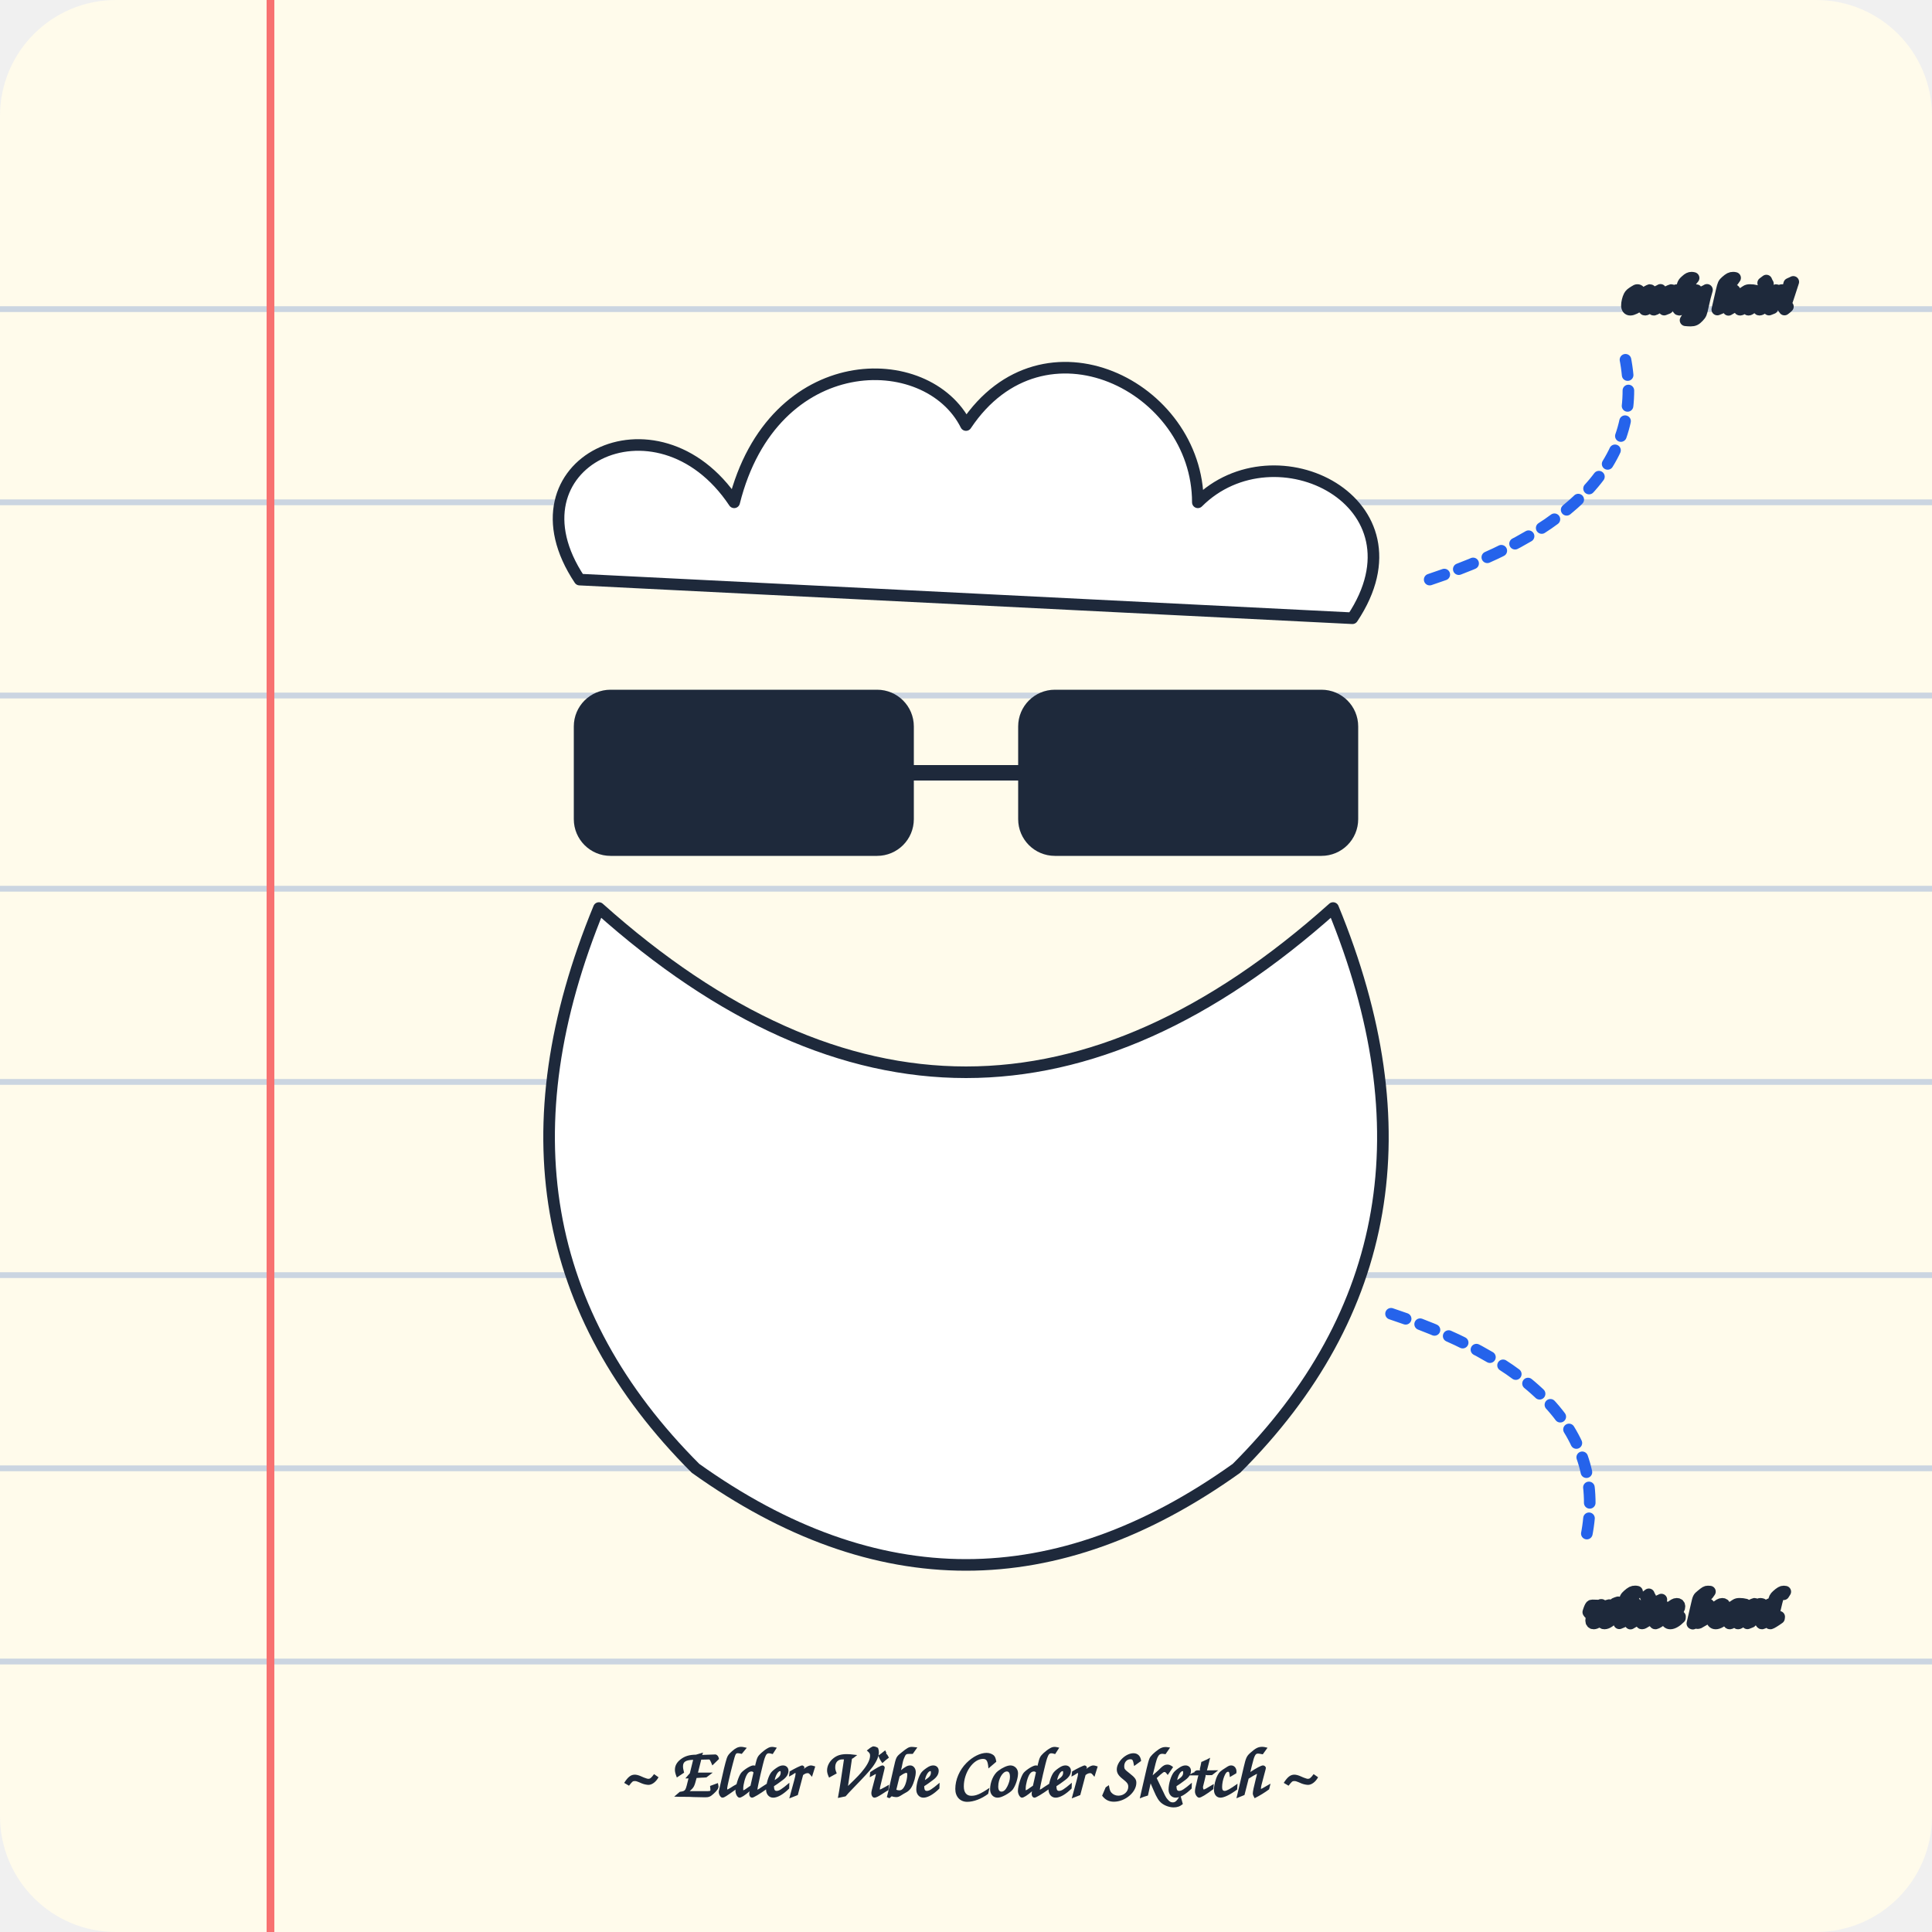
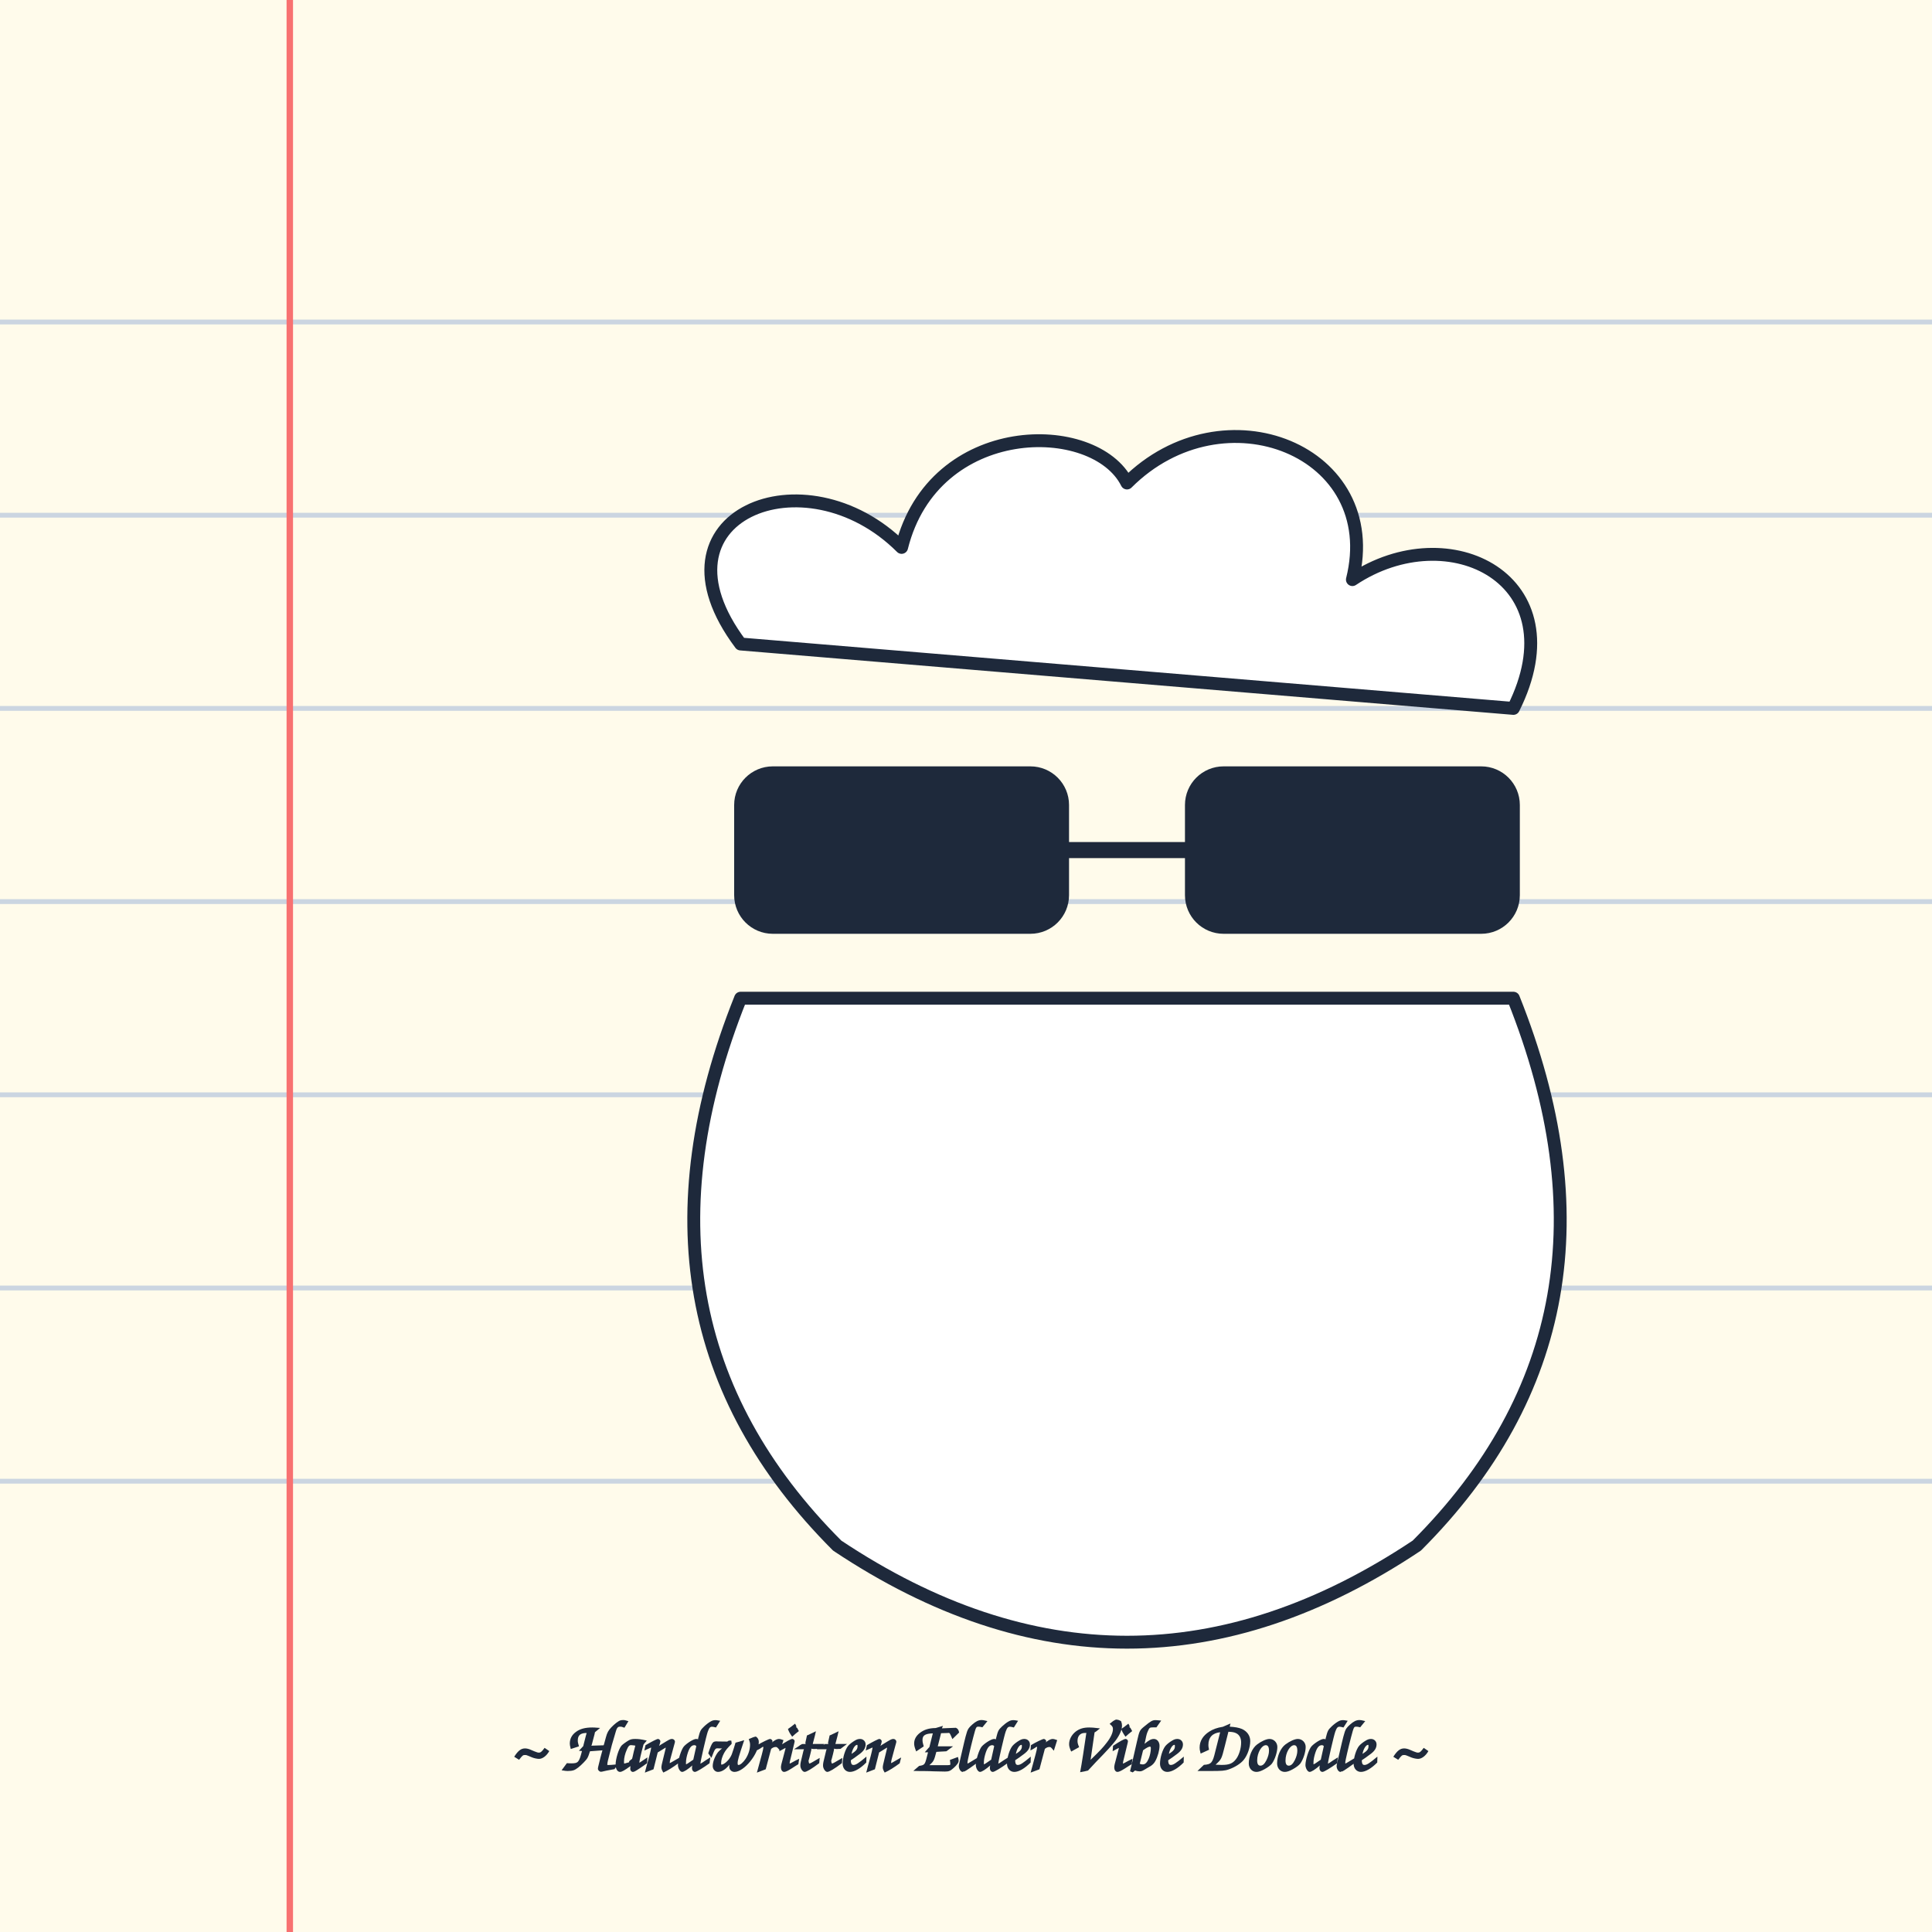
- <svg xmlns="http://www.w3.org/2000/svg" viewBox="0 0 500 500" width="100%" height="100%">
-   <rect width="500" height="500" rx="30" fill="#fffbeb" />
+ <svg xmlns="http://www.w3.org/2000/svg" viewBox="0 0 600 600" width="100%" height="100%">
+   <rect width="600" height="600" fill="#fffbeb" />
  <g stroke="#cbd5e1" stroke-width="1.5">
-     <line x1="0" y1="80" x2="500" y2="80" />
-     <line x1="0" y1="130" x2="500" y2="130" />
-     <line x1="0" y1="180" x2="500" y2="180" />
-     <line x1="0" y1="230" x2="500" y2="230" />
-     <line x1="0" y1="280" x2="500" y2="280" />
-     <line x1="0" y1="330" x2="500" y2="330" />
-     <line x1="0" y1="380" x2="500" y2="380" />
-     <line x1="0" y1="430" x2="500" y2="430" />
+     <line x1="0" y1="100" x2="600" y2="100" />
+     <line x1="0" y1="160" x2="600" y2="160" />
+     <line x1="0" y1="220" x2="600" y2="220" />
+     <line x1="0" y1="280" x2="600" y2="280" />
+     <line x1="0" y1="340" x2="600" y2="340" />
+     <line x1="0" y1="400" x2="600" y2="400" />
+     <line x1="0" y1="460" x2="600" y2="460" />
  </g>
-   <line x1="70" y1="0" x2="70" y2="500" stroke="#f87171" stroke-width="2" />
-   <g transform="translate(0, 10)" fill="none" stroke="#1e293b" stroke-width="3" stroke-linecap="round" stroke-linejoin="round">
-     <path d="M 150 140 C 130 110, 170 90, 190 120 C 200 80, 240 80, 250 100 C 270 70, 310 90, 310 120 C 330 100, 370 120, 350 150 Z" fill="#ffffff" />
-     <rect x="150" y="170" width="85" height="40" rx="8" fill="#1e293b" />
-     <rect x="265" y="170" width="85" height="40" rx="8" fill="#1e293b" />
-     <line x1="235" y1="190" x2="265" y2="190" stroke="#1e293b" stroke-width="4" />
-     <text x="192" y="195" fill="#fffbeb" font-family="'Comic Sans MS', cursive, sans-serif" font-size="12" text-anchor="middle">vibe</text>
-     <text x="307" y="195" fill="#fffbeb" font-family="'Comic Sans MS', cursive, sans-serif" font-size="12" text-anchor="middle">code</text>
-     <path d="M 155 225 Q 120 310 180 370 Q 250 420 320 370 Q 380 310 345 225 Q 250 310 155 225 Z" fill="#ffffff" />
-     <path d="M 370 140 Q 430 120 420 80" stroke="#2563eb" stroke-dasharray="4 4" />
-     <text x="420" y="70" fill="#2563eb" font-family="'Comic Sans MS', cursive, sans-serif" font-size="12">curly hair!</text>
-     <path d="M 360 330 Q 420 350 410 390" stroke="#2563eb" stroke-dasharray="4 4" />
-     <text x="410" y="410" fill="#2563eb" font-family="'Comic Sans MS', cursive, sans-serif" font-size="12">white beard</text>
+   <line x1="90" y1="0" x2="90" y2="600" stroke="#f87171" stroke-width="2" />
+   <g transform="translate(50, 40)" fill="none" stroke="#1e293b" stroke-width="4" stroke-linecap="round" stroke-linejoin="round">
+     <path d="M 180 160 C 150 120, 200 100, 230 130 C 240 90, 290 90, 300 110 C 330 80, 380 100, 370 140 C 400 120, 440 140, 420 180 Z" fill="#ffffff" />
+     <rect x="180" y="200" width="100" height="48" rx="10" fill="#1e293b" />
+     <rect x="320" y="200" width="100" height="48" rx="10" fill="#1e293b" />
+     <line x1="280" y1="224" x2="320" y2="224" stroke="#1e293b" stroke-width="5" />
+     <path d="M 180 270 Q 140 370, 210 440 Q 300 500, 390 440 Q 460 370, 420 270 Z" fill="#ffffff" />
  </g>
-   <text x="250" y="465" fill="#1e293b" font-family="'Comic Sans MS', cursive, sans-serif" font-size="18" font-weight="bold" text-anchor="middle">~ Elder Vibe Coder Sketch ~</text>
+   <text x="300" y="550" fill="#1e293b" font-family="'Comic Sans MS', cursive, sans-serif" font-size="22" font-weight="bold" text-anchor="middle">~ Handwritten Elder Vibe Doodle ~</text>
</svg>
